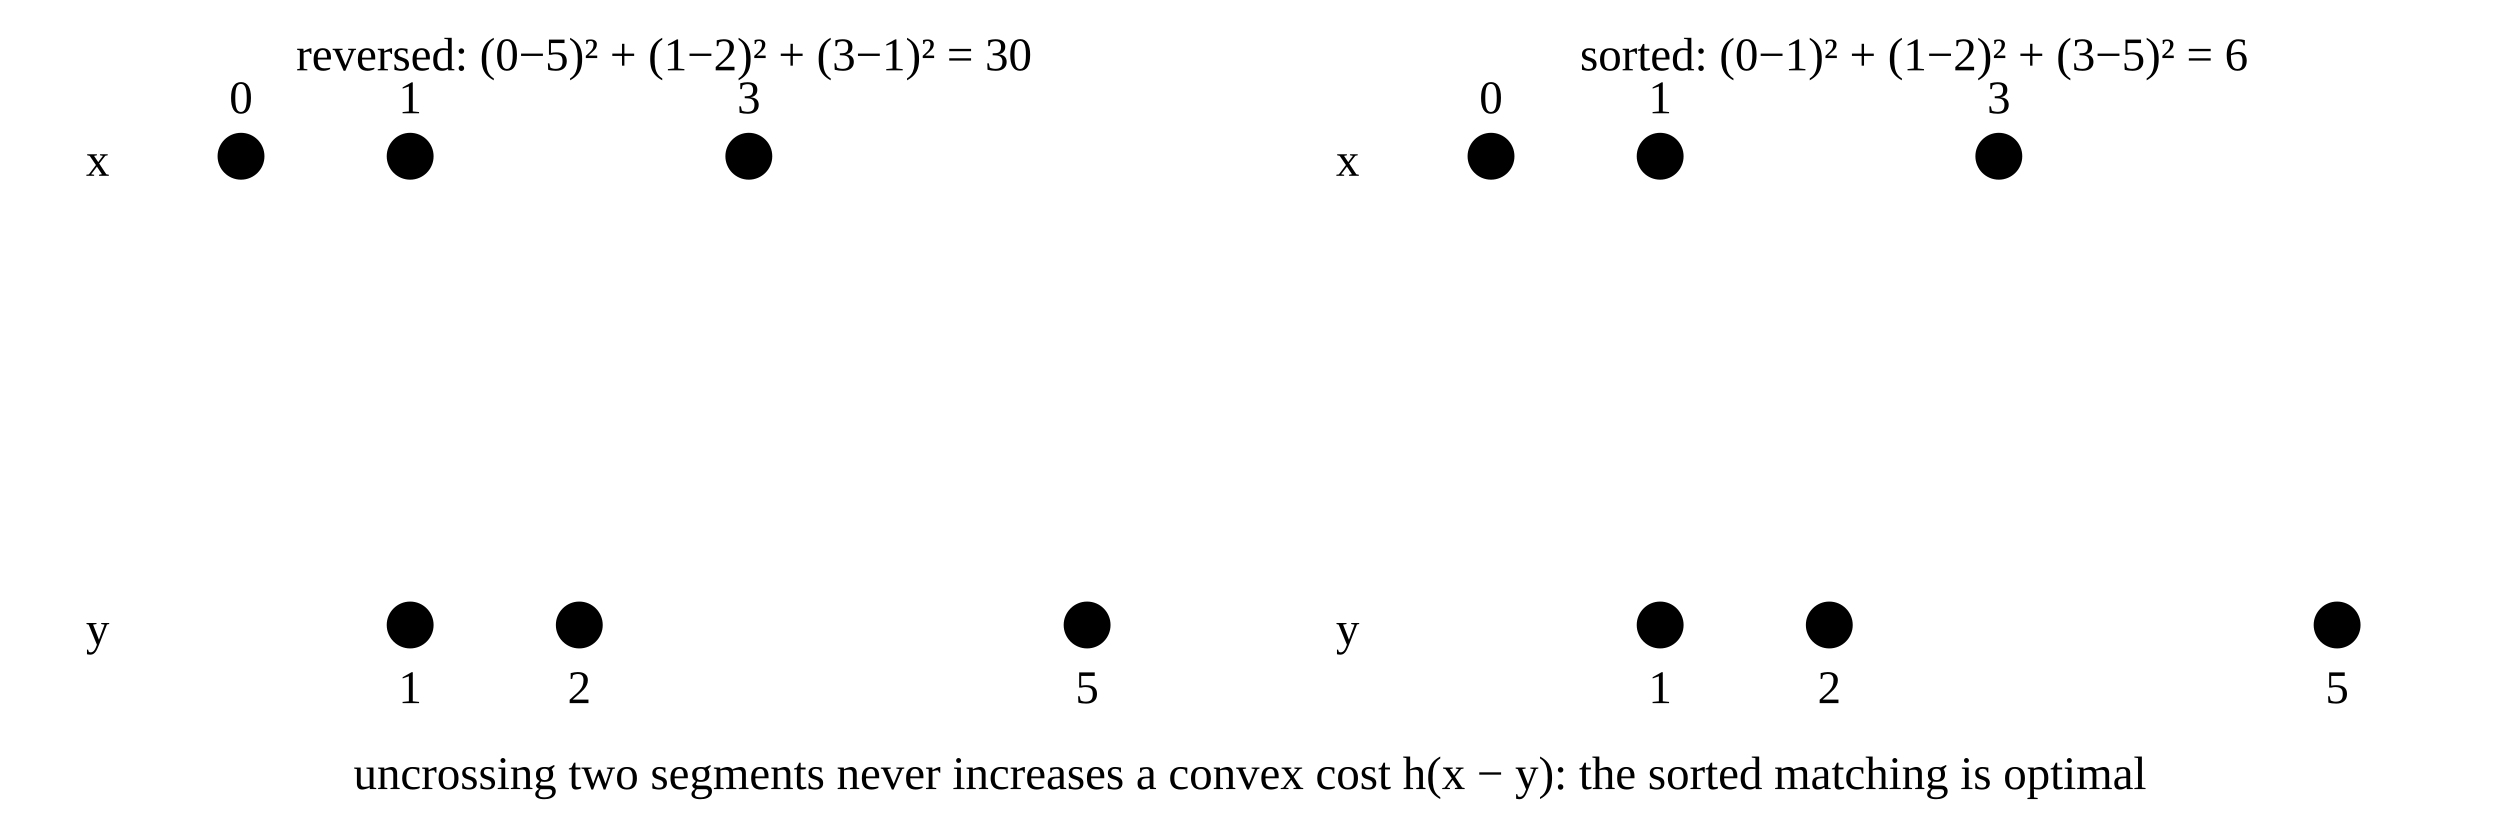
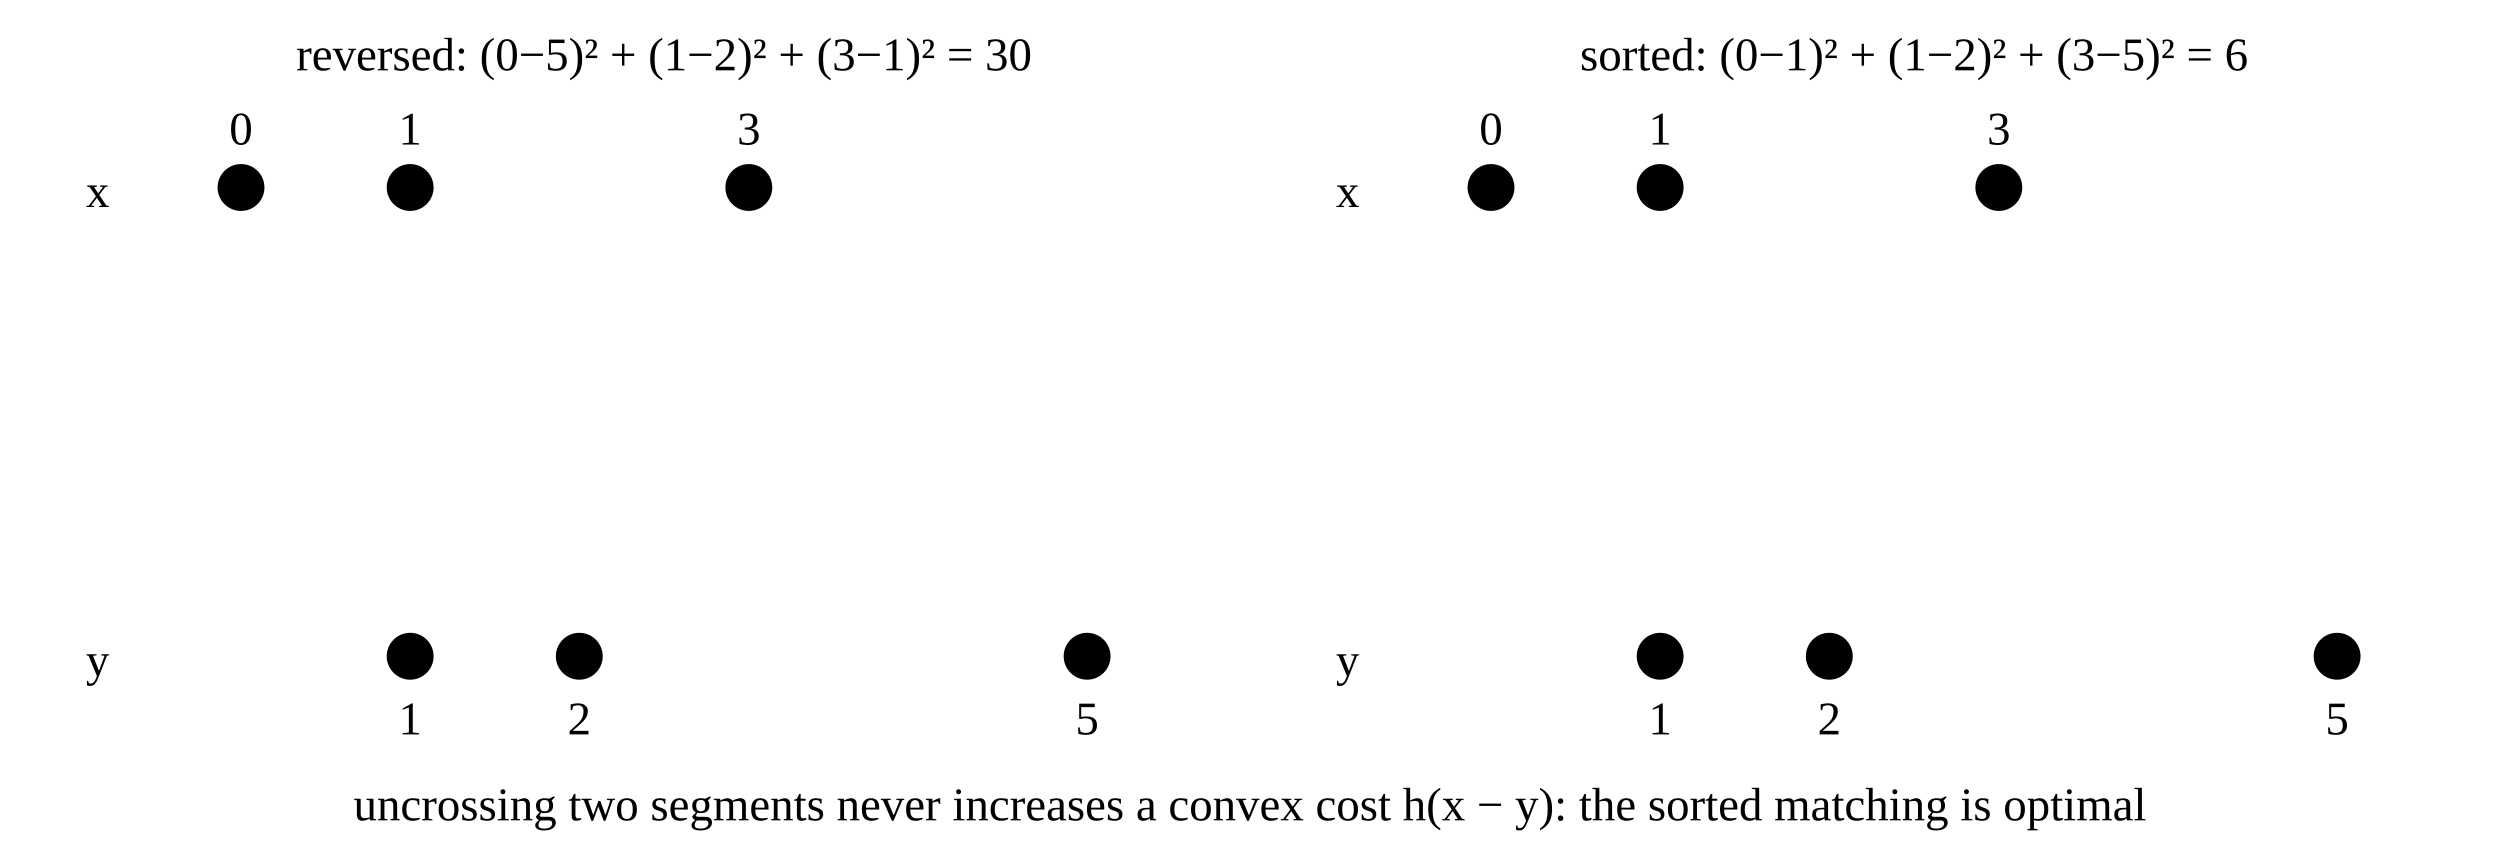
- <svg xmlns="http://www.w3.org/2000/svg" viewBox="0 0 640 210" role="img" aria-label="Matching three points to three points on the line: crossing versus sorted">
-   <line x1="40.0" y1="40.0" x2="300.0" y2="40.0" class="gr" />
-   <line x1="40.0" y1="160.0" x2="300.0" y2="160.0" class="gr" />
-   <line x1="61.7" y1="40.0" x2="278.3" y2="160.0" class="ln c3" />
-   <line x1="105.0" y1="40.0" x2="148.3" y2="160.0" class="ln c3" />
-   <line x1="191.7" y1="40.0" x2="105.0" y2="160.0" class="ln c3" />
-   <circle cx="61.7" cy="40.0" r="6" class="f2" />
-   <text x="61.7" y="29.0" class="tx-s" text-anchor="middle">0</text>
-   <circle cx="105.0" cy="40.0" r="6" class="f2" />
-   <text x="105.0" y="29.0" class="tx-s" text-anchor="middle">1</text>
-   <circle cx="191.7" cy="40.0" r="6" class="f2" />
-   <text x="191.7" y="29.0" class="tx-s" text-anchor="middle">3</text>
-   <circle cx="105.0" cy="160.0" r="6" class="f1" />
-   <text x="105.0" y="180.0" class="tx-s" text-anchor="middle">1</text>
-   <circle cx="148.3" cy="160.0" r="6" class="f1" />
-   <text x="148.3" y="180.0" class="tx-s" text-anchor="middle">2</text>
-   <circle cx="278.3" cy="160.0" r="6" class="f1" />
-   <text x="278.3" y="180.0" class="tx-s" text-anchor="middle">5</text>
+ <svg xmlns="http://www.w3.org/2000/svg" viewBox="0 0 640 218" role="img" aria-label="Matching three points to three points on the line: crossing versus sorted">
+   <line x1="40.0" y1="48.0" x2="300.0" y2="48.0" class="gr" />
+   <line x1="40.0" y1="168.0" x2="300.0" y2="168.0" class="gr" />
+   <line x1="61.7" y1="48.0" x2="278.3" y2="168.0" class="ln c3" />
+   <line x1="105.0" y1="48.0" x2="148.3" y2="168.0" class="ln c3" />
+   <line x1="191.7" y1="48.0" x2="105.0" y2="168.0" class="ln c3" />
+   <circle cx="61.7" cy="48.0" r="6" class="f2" />
+   <text x="61.7" y="37.0" class="tx-s" text-anchor="middle">0</text>
+   <circle cx="105.0" cy="48.0" r="6" class="f2" />
+   <text x="105.0" y="37.0" class="tx-s" text-anchor="middle">1</text>
+   <circle cx="191.7" cy="48.0" r="6" class="f2" />
+   <text x="191.7" y="37.0" class="tx-s" text-anchor="middle">3</text>
+   <circle cx="105.0" cy="168.0" r="6" class="f1" />
+   <text x="105.0" y="188.0" class="tx-s" text-anchor="middle">1</text>
+   <circle cx="148.3" cy="168.0" r="6" class="f1" />
+   <text x="148.3" y="188.0" class="tx-s" text-anchor="middle">2</text>
+   <circle cx="278.3" cy="168.0" r="6" class="f1" />
+   <text x="278.3" y="188.0" class="tx-s" text-anchor="middle">5</text>
  <text x="170.0" y="18.0" class="tx-b" text-anchor="middle">reversed: (0−5)² + (1−2)² + (3−1)² = 30</text>
-   <text x="28.0" y="45.0" class="tx-i t2" text-anchor="end">x</text>
-   <text x="28.0" y="165.0" class="tx-i t1" text-anchor="end">y</text>
-   <line x1="360.0" y1="40.0" x2="620.0" y2="40.0" class="gr" />
-   <line x1="360.0" y1="160.0" x2="620.0" y2="160.0" class="gr" />
-   <line x1="381.7" y1="40.0" x2="425.0" y2="160.0" class="ln c3" />
-   <line x1="425.0" y1="40.0" x2="468.3" y2="160.0" class="ln c3" />
-   <line x1="511.7" y1="40.0" x2="598.3" y2="160.0" class="ln c3" />
-   <circle cx="381.7" cy="40.0" r="6" class="f2" />
-   <text x="381.7" y="29.0" class="tx-s" text-anchor="middle">0</text>
-   <circle cx="425.0" cy="40.0" r="6" class="f2" />
-   <text x="425.0" y="29.0" class="tx-s" text-anchor="middle">1</text>
-   <circle cx="511.7" cy="40.0" r="6" class="f2" />
-   <text x="511.7" y="29.0" class="tx-s" text-anchor="middle">3</text>
-   <circle cx="425.0" cy="160.0" r="6" class="f1" />
-   <text x="425.0" y="180.0" class="tx-s" text-anchor="middle">1</text>
-   <circle cx="468.3" cy="160.0" r="6" class="f1" />
-   <text x="468.3" y="180.0" class="tx-s" text-anchor="middle">2</text>
-   <circle cx="598.3" cy="160.0" r="6" class="f1" />
-   <text x="598.3" y="180.0" class="tx-s" text-anchor="middle">5</text>
+   <text x="28.0" y="53.0" class="tx-i t2" text-anchor="end">x</text>
+   <text x="28.0" y="173.0" class="tx-i t1" text-anchor="end">y</text>
+   <line x1="360.0" y1="48.0" x2="620.0" y2="48.0" class="gr" />
+   <line x1="360.0" y1="168.0" x2="620.0" y2="168.0" class="gr" />
+   <line x1="381.7" y1="48.0" x2="425.0" y2="168.0" class="ln c3" />
+   <line x1="425.0" y1="48.0" x2="468.3" y2="168.0" class="ln c3" />
+   <line x1="511.7" y1="48.0" x2="598.3" y2="168.0" class="ln c3" />
+   <circle cx="381.7" cy="48.0" r="6" class="f2" />
+   <text x="381.7" y="37.0" class="tx-s" text-anchor="middle">0</text>
+   <circle cx="425.0" cy="48.0" r="6" class="f2" />
+   <text x="425.0" y="37.0" class="tx-s" text-anchor="middle">1</text>
+   <circle cx="511.7" cy="48.0" r="6" class="f2" />
+   <text x="511.7" y="37.0" class="tx-s" text-anchor="middle">3</text>
+   <circle cx="425.0" cy="168.0" r="6" class="f1" />
+   <text x="425.0" y="188.0" class="tx-s" text-anchor="middle">1</text>
+   <circle cx="468.3" cy="168.0" r="6" class="f1" />
+   <text x="468.3" y="188.0" class="tx-s" text-anchor="middle">2</text>
+   <circle cx="598.3" cy="168.0" r="6" class="f1" />
+   <text x="598.3" y="188.0" class="tx-s" text-anchor="middle">5</text>
  <text x="490.0" y="18.0" class="tx-b" text-anchor="middle">sorted: (0−1)² + (1−2)² + (3−5)² = 6</text>
-   <text x="348.0" y="45.0" class="tx-i t2" text-anchor="end">x</text>
-   <text x="348.0" y="165.0" class="tx-i t1" text-anchor="end">y</text>
-   <text x="320.0" y="202.0" class="tx-s" text-anchor="middle">uncrossing two segments never increases a convex cost h(x − y): the sorted matching is optimal</text>
+   <text x="348.0" y="53.0" class="tx-i t2" text-anchor="end">x</text>
+   <text x="348.0" y="173.0" class="tx-i t1" text-anchor="end">y</text>
+   <text x="320.0" y="210.0" class="tx-s" text-anchor="middle">uncrossing two segments never increases a convex cost h(x − y): the sorted matching is optimal</text>
</svg>
